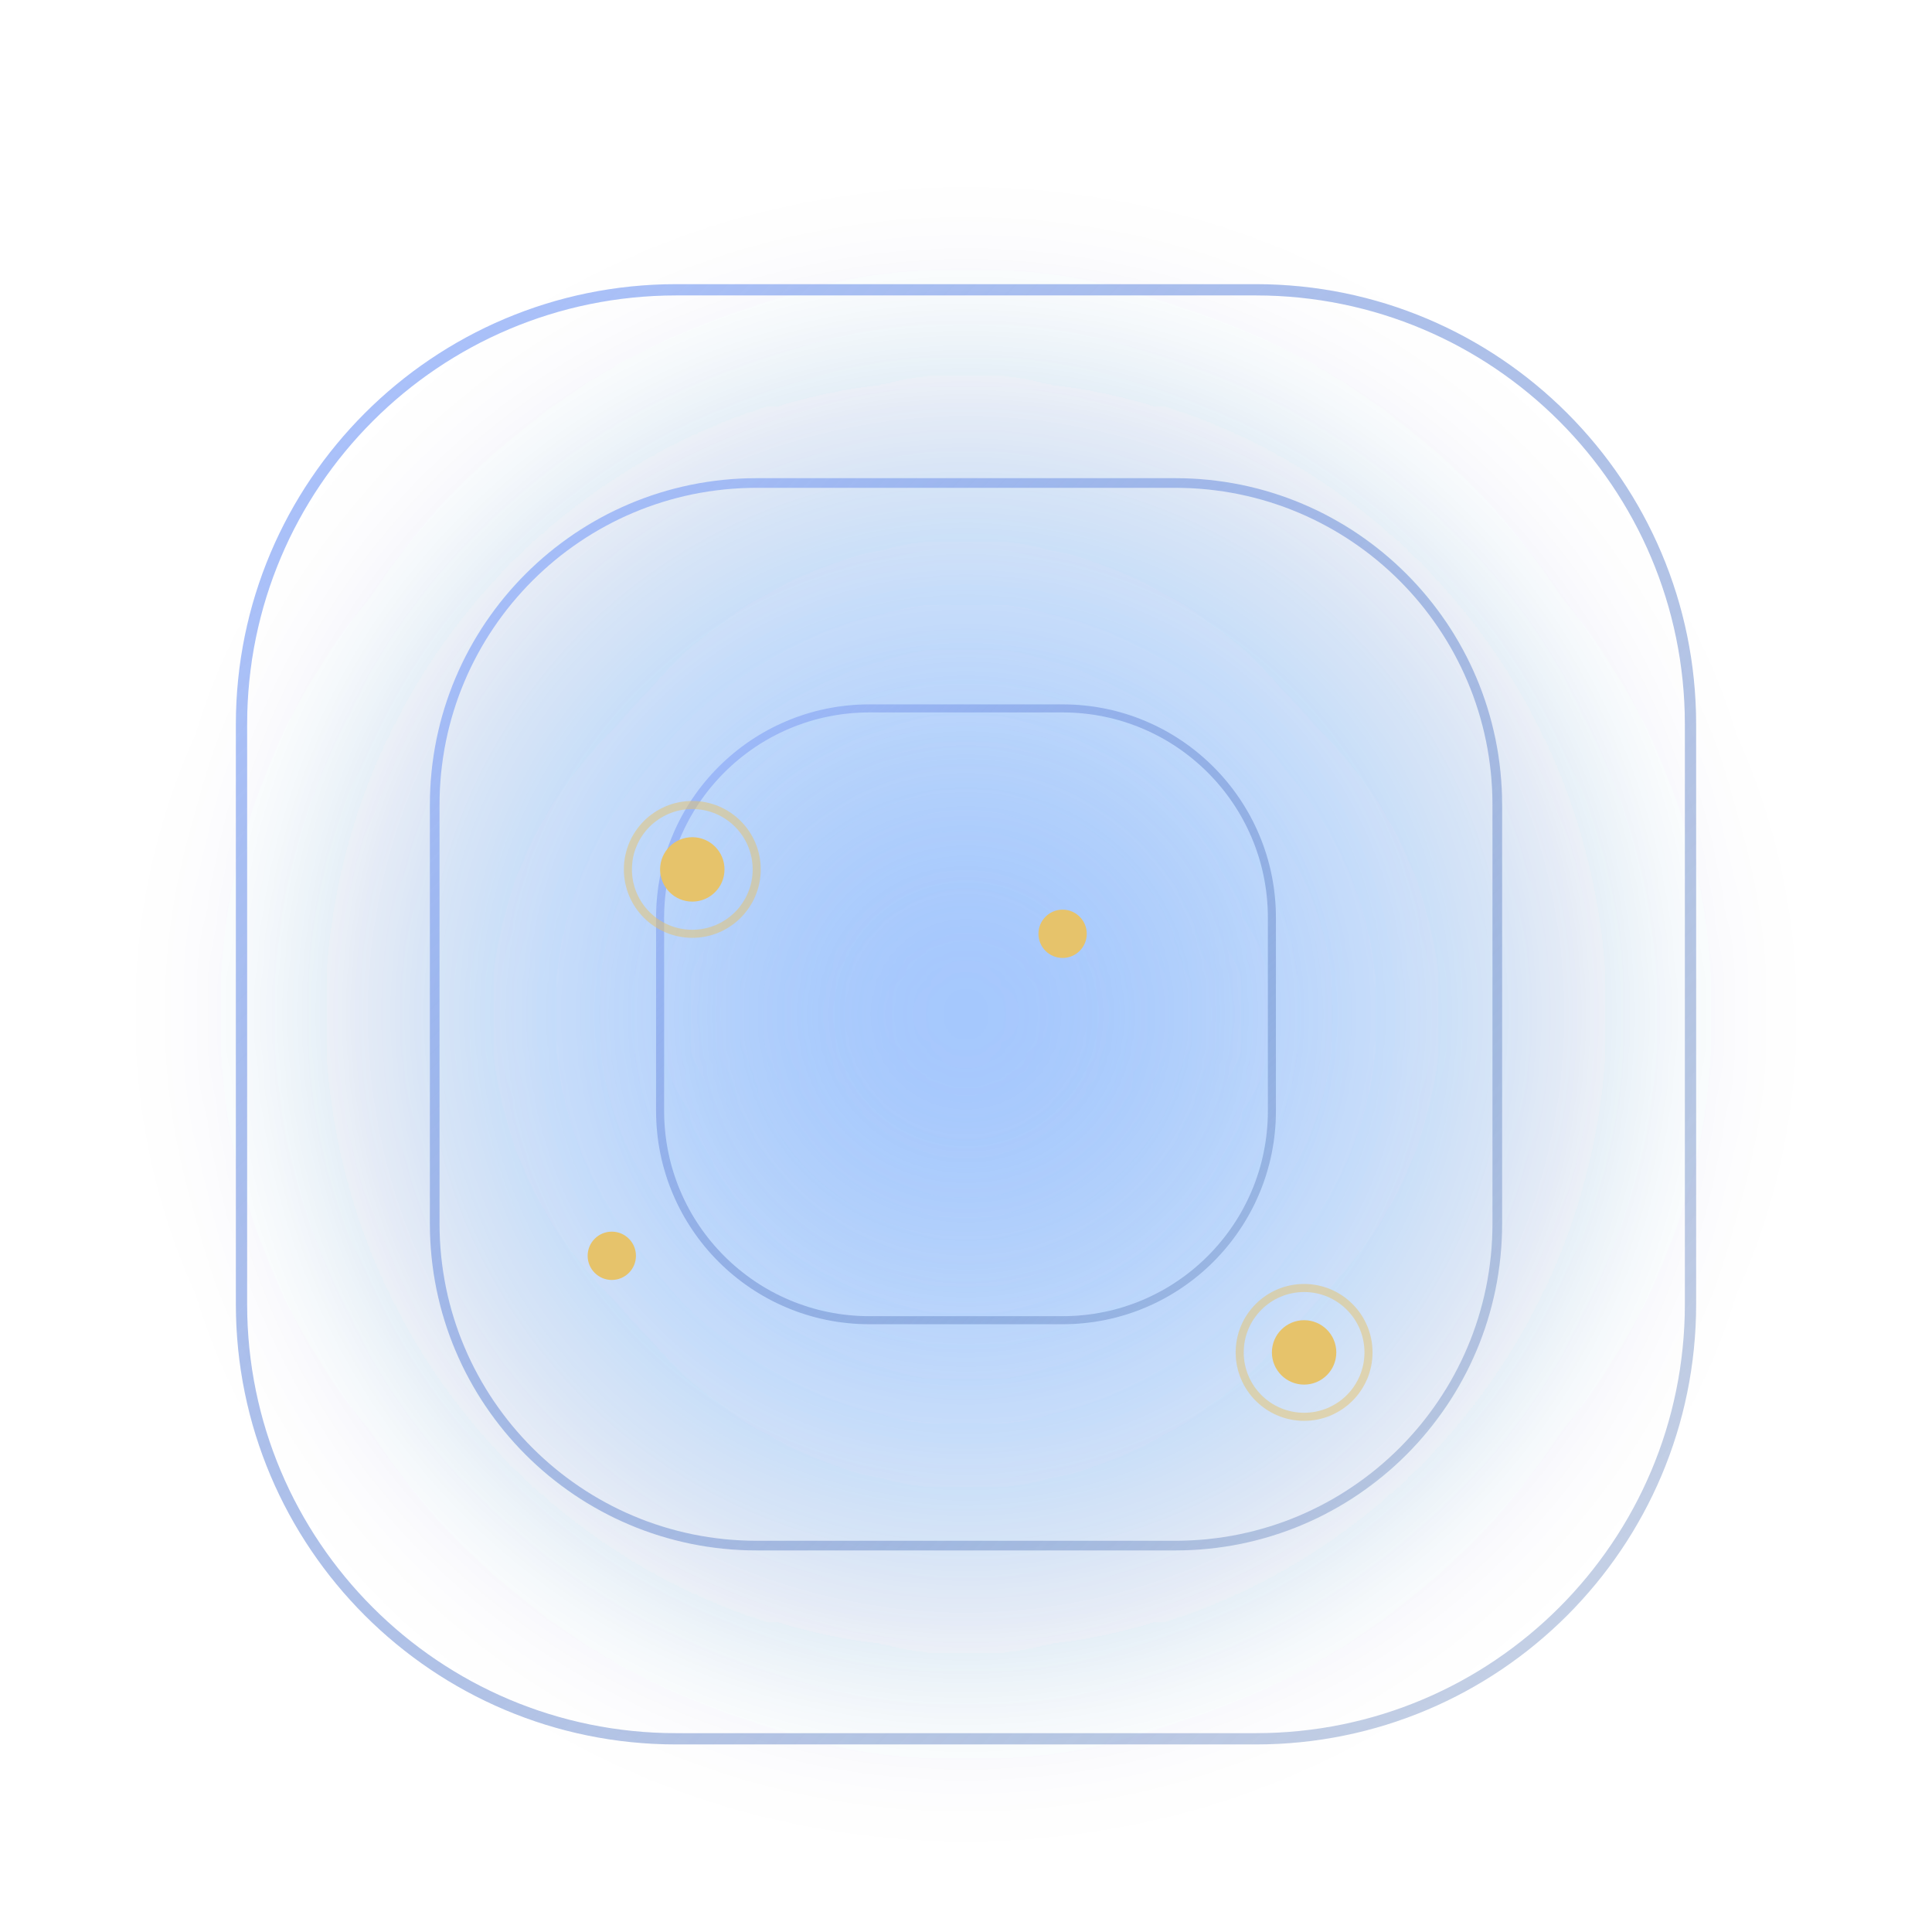
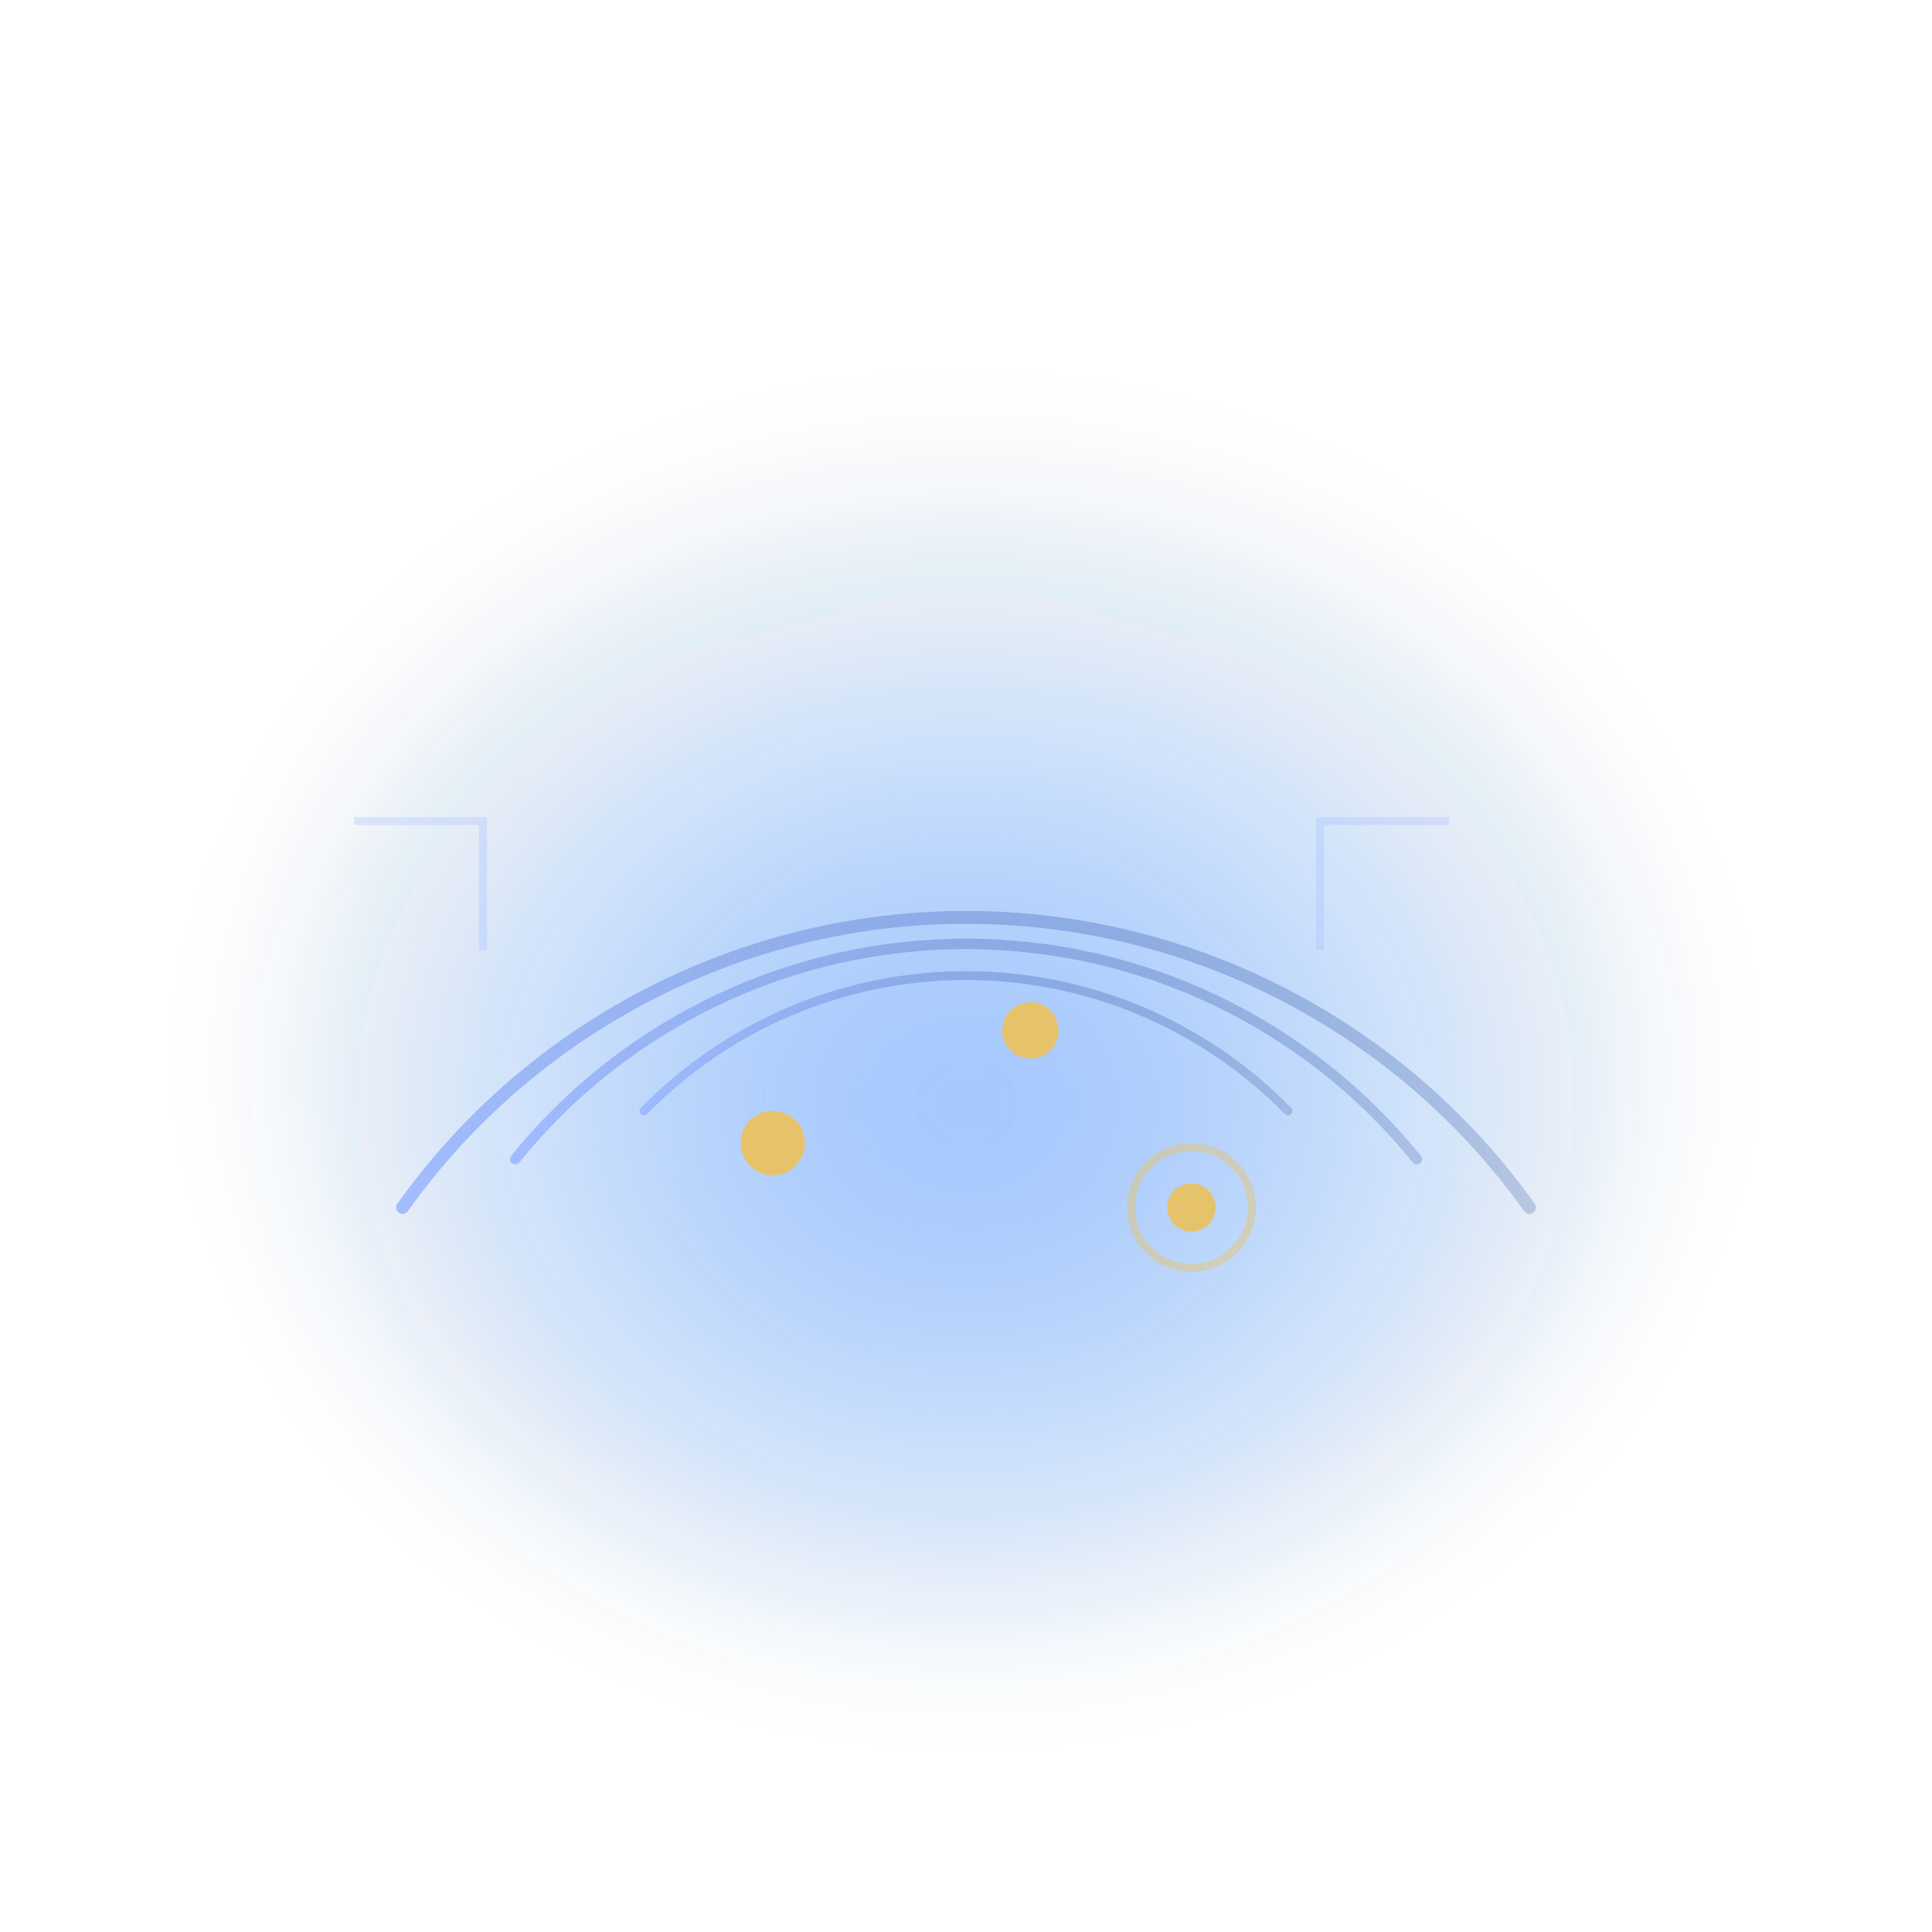
<svg xmlns="http://www.w3.org/2000/svg" width="240" height="240" viewBox="0 0 240 240">
  <defs>
-     <radialGradient id="glow" cx="50%" cy="50%" r="60%">
+     <radialGradient id="cg" cx="50%" cy="55%" r="58%">
      <stop offset="0" stop-color="#6FA6FF" stop-opacity=".65" />
-       <stop offset=".55" stop-color="#2A7FF0" stop-opacity=".25" />
+       <stop offset=".6" stop-color="#2A7FF0" stop-opacity=".20" />
      <stop offset="1" stop-color="#1B2A44" stop-opacity="0" />
    </radialGradient>
-     <linearGradient id="ink" x1="0" y1="0" x2="1" y2="1">
-       <stop offset="0" stop-color="#9BB7FF" stop-opacity=".85" />
-       <stop offset="1" stop-color="#4C6FAE" stop-opacity=".30" />
+     <linearGradient id="rail" x1="0" y1="0" x2="1" y2="0">
+       <stop offset="0" stop-color="#9BB7FF" stop-opacity=".9" />
+       <stop offset="1" stop-color="#4C6FAE" stop-opacity=".3" />
    </linearGradient>
-     <filter id="soft" x="-50%" y="-50%" width="200%" height="200%">
-       <feGaussianBlur stdDeviation="10" />
+     <filter id="blur" x="-50%" y="-50%" width="200%" height="200%">
+       <feGaussianBlur stdDeviation="8" />
    </filter>
  </defs>
-   <circle cx="120" cy="126" r="84" fill="url(#glow)" filter="url(#soft)" />
-   <g fill="none" stroke="url(#ink)">
-     <rect x="30" y="36" width="180" height="180" rx="54" stroke-width="1.4" />
-     <rect x="54" y="60" width="132" height="132" rx="40" stroke-width="1.2" />
-     <rect x="82" y="88" width="76" height="76" rx="26" stroke-width="1.0" />
+   <ellipse cx="120" cy="130" rx="84" ry="72" fill="url(#cg)" filter="url(#blur)" />
+   <g fill="none" stroke="url(#rail)" stroke-linecap="round">
+     <path d="M50,150 A86,86 0 0 1 190,150" stroke-width="1.6" />
+     <path d="M64,144 A72,72 0 0 1 176,144" stroke-width="1.3" />
+     <path d="M80,138 A56,56 0 0 1 160,138" stroke-width="1.1" />
+   </g>
+   <g fill="none" stroke="rgba(155,183,255,.28)" stroke-width="1">
+     <path d="M44,102 h16 v16" />
+     <path d="M180,102 h16 v16" transform="scale(-1,1) translate(-360,0)" />
  </g>
  <g fill="#E6C36B">
-     <circle cx="86" cy="108" r="4" />
-     <circle cx="132" cy="116" r="3" />
-     <circle cx="162" cy="168" r="4" />
-     <circle cx="76" cy="156" r="3" />
+     <circle cx="96" cy="142" r="4" />
+     <circle cx="148" cy="150" r="3" />
+     <circle cx="128" cy="128" r="3.5" />
  </g>
-   <g stroke="#E6C36B" stroke-opacity=".5" fill="none">
-     <circle cx="86" cy="108" r="8" />
-     <circle cx="162" cy="168" r="8" />
+   <g stroke="#E6C36B" stroke-opacity=".45" fill="none">
+     <circle cx="148" cy="150" r="7.5" />
  </g>
</svg>
